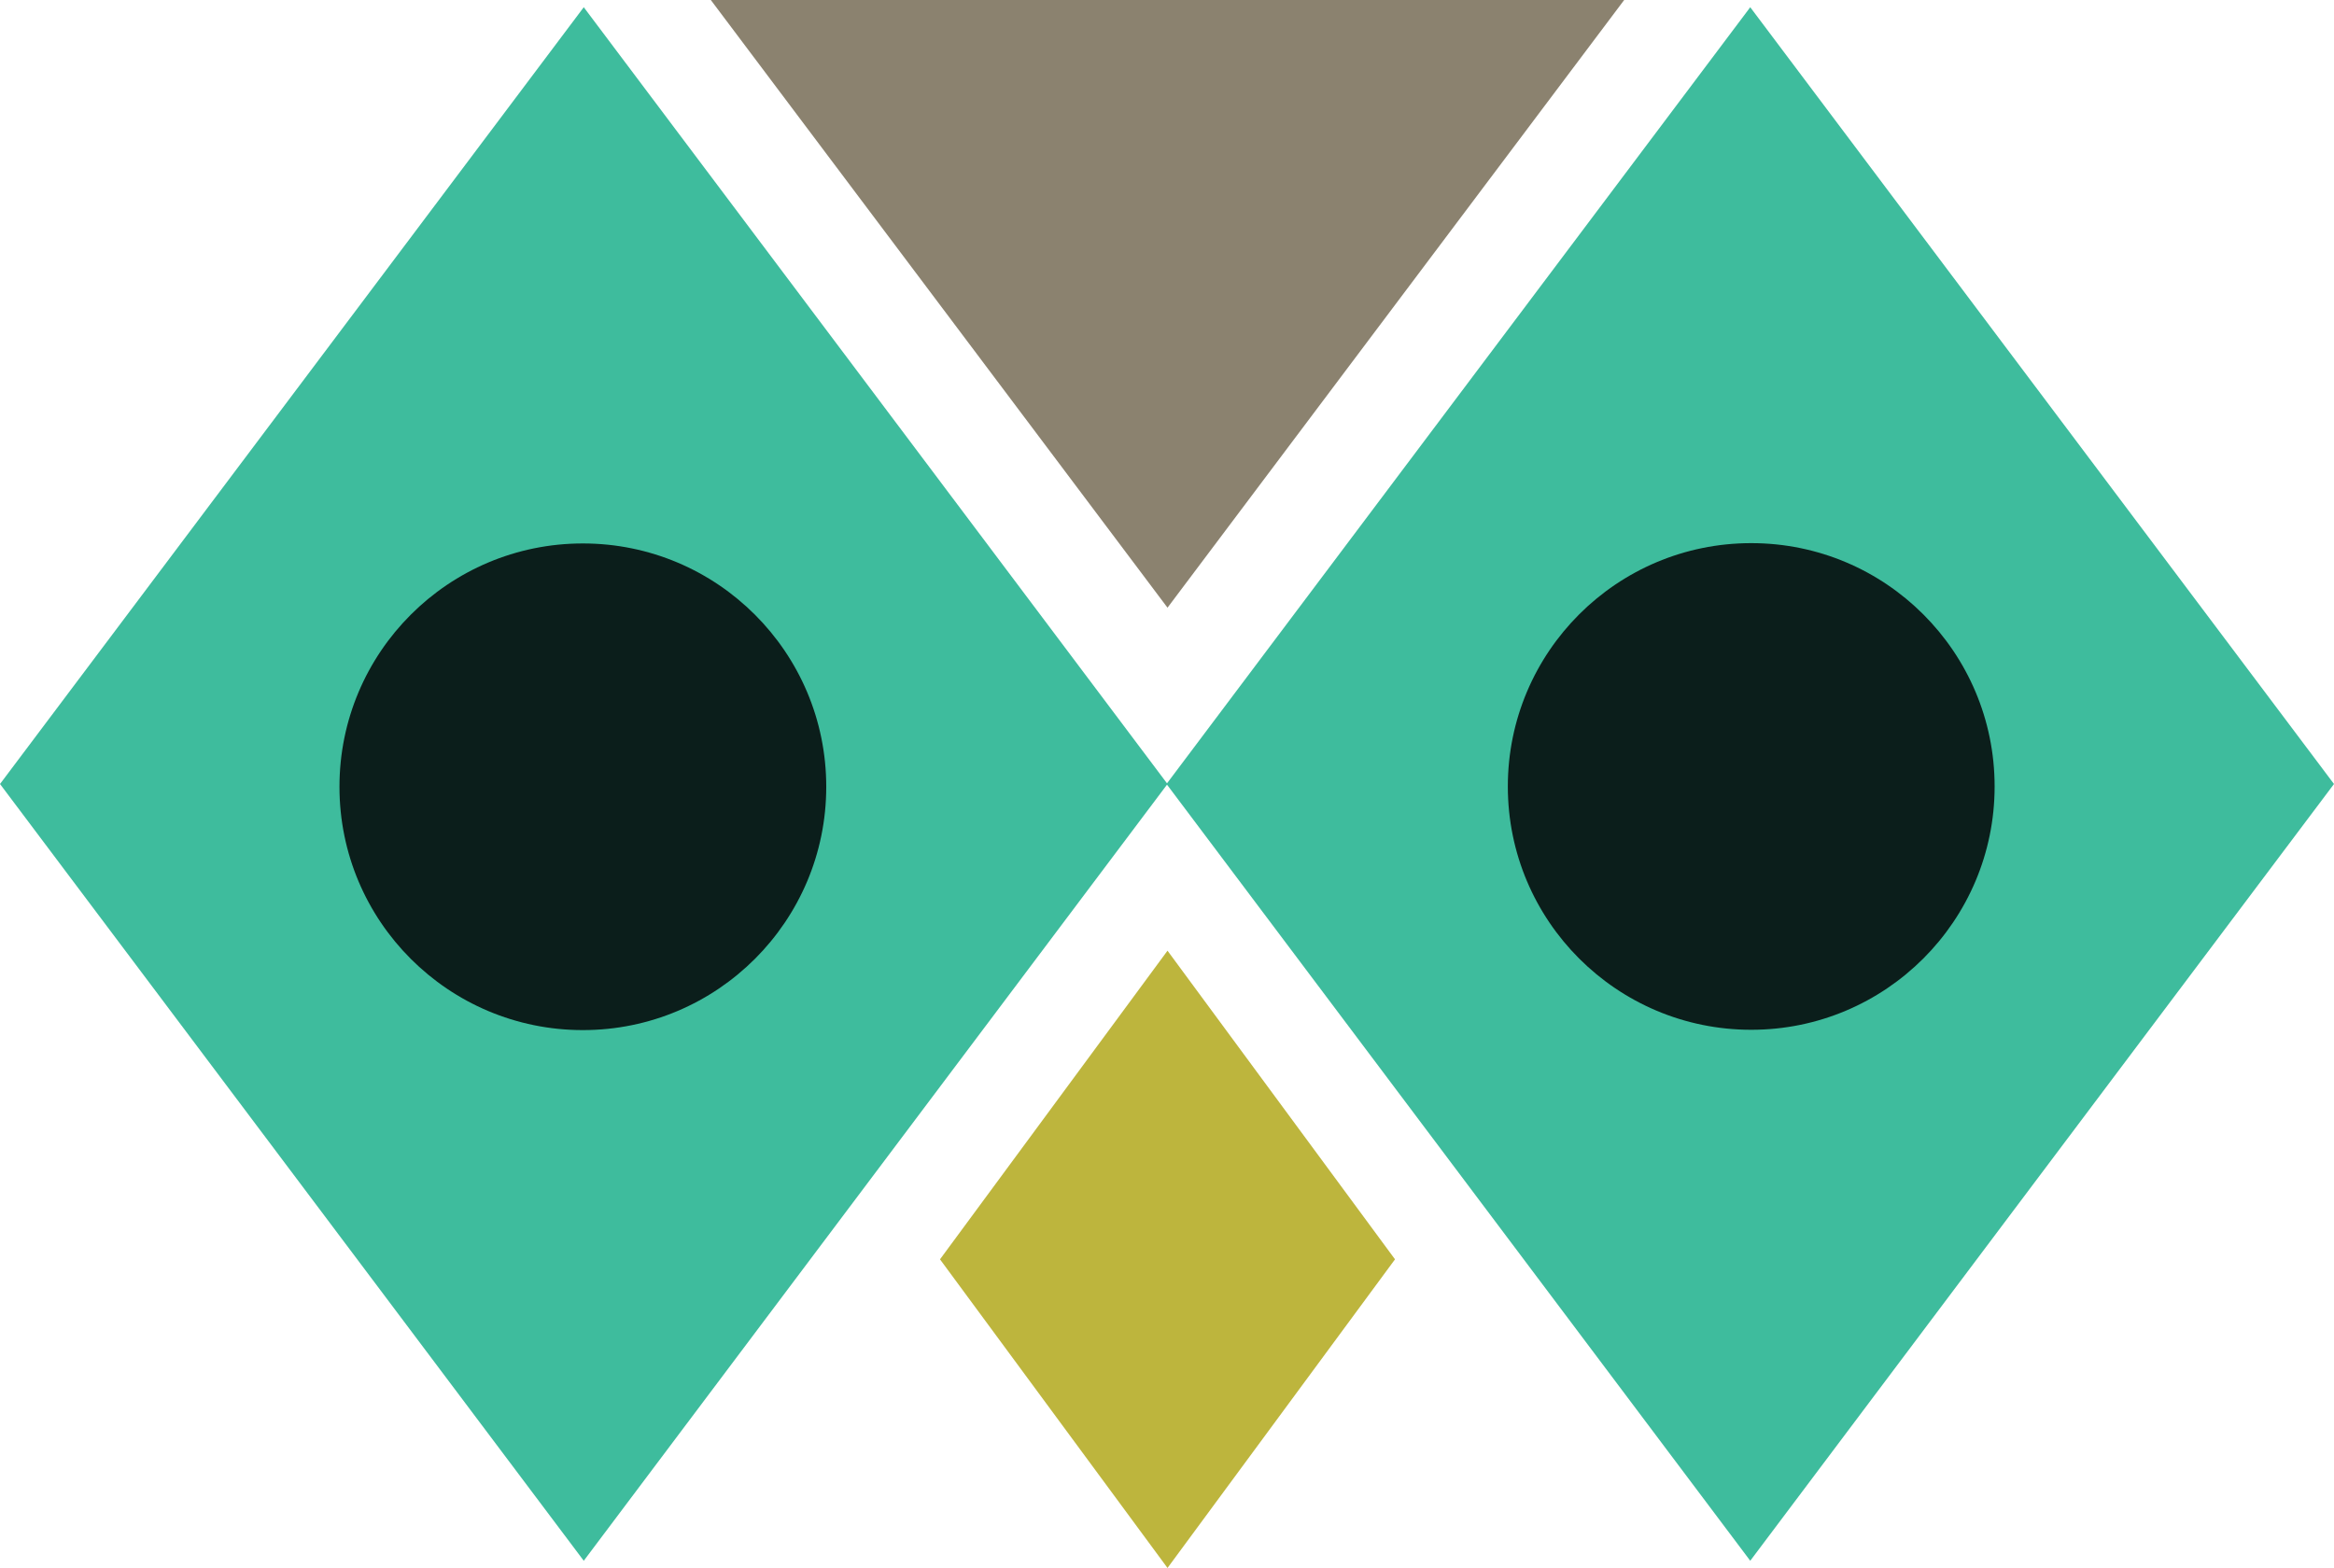
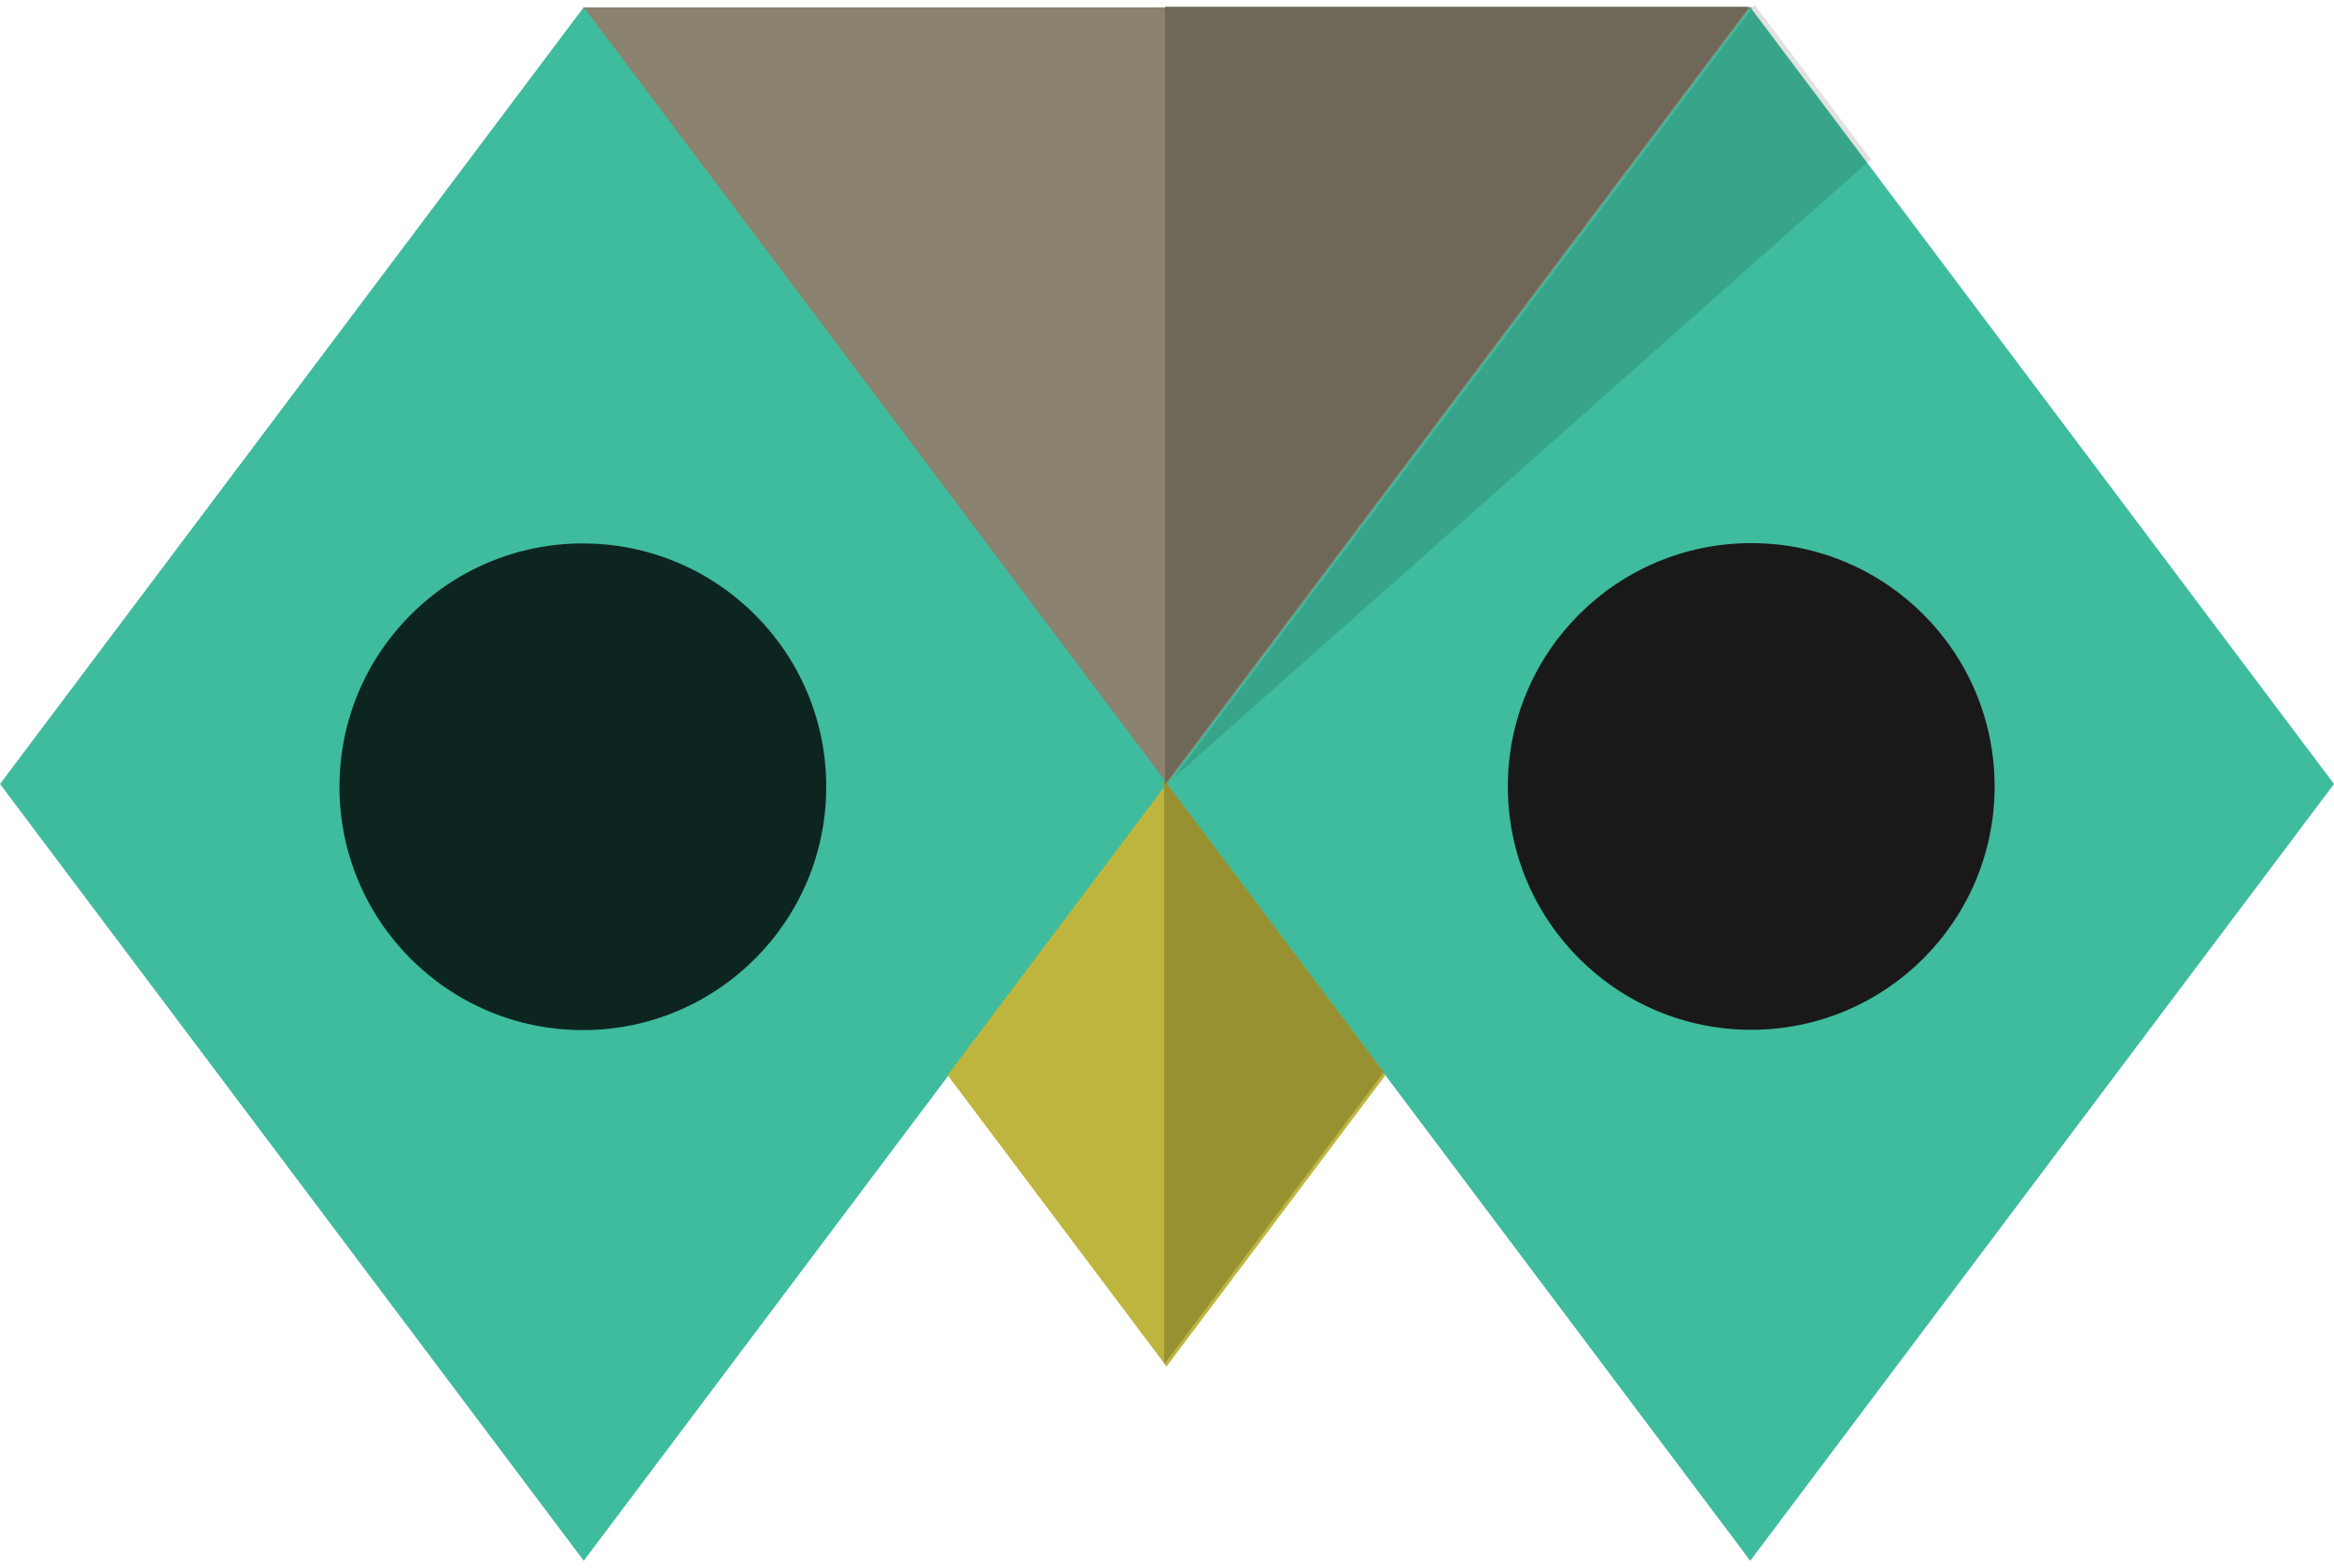
<svg xmlns="http://www.w3.org/2000/svg" width="125.996mm" height="84.667mm" viewBox="0 0 125.996 84.667" version="1.1" id="svg8">
  <defs id="defs2">
    </defs>
  <g id="layer1" transform="translate(-22.70278,-78.97706)">
    <g transform="translate(-34.60601,34.30658)" id="layer1-8">
-       <path id="rect4579-8-4-1-3" d="M 95.681,44.671 120.334,77.485 144.986,44.671 Z" style="opacity:1;fill:#8b826f;fill-opacity:1;stroke:#190404;stroke-width:0.001;stroke-linejoin:round;stroke-miterlimit:4;stroke-dasharray:none;stroke-dashoffset:0;stroke-opacity:1" />
-       <rect transform="matrix(0.6006573,-0.7995066,0.6006573,0.7995066,0,0)" y="154.535" x="45.712" height="52.463" width="52.463" id="rect4579-8" style="opacity:1;fill:#3ebc9d;fill-opacity:1;stroke:#190404;stroke-width:0.001;stroke-linejoin:round;stroke-miterlimit:4;stroke-dasharray:none;stroke-dashoffset:0;stroke-opacity:1" />
-       <rect transform="matrix(0.5932424,-0.8050239,0.5932424,0.8050239,0,0)" y="161.05" x="21.089" height="20.702" width="20.702" id="rect4579-8-5" style="opacity:1;fill:#bdb53d;fill-opacity:1;stroke:#190404;stroke-width:0;stroke-linejoin:round;stroke-miterlimit:4;stroke-dasharray:none;stroke-dashoffset:0;stroke-opacity:1" />
+       <path id="rect4579-8-4-1-3" d="m 88.775,45.067 31.574,42.028 31.574,-42.028 z" style="opacity:1;fill:#8b826f;fill-opacity:1;stroke:#190404;stroke-width:0.001;stroke-linejoin:round;stroke-miterlimit:4;stroke-dasharray:none;stroke-dashoffset:0;stroke-opacity:1" />
+       <rect transform="matrix(0.6006573,-0.7995066,0.6006573,0.7995066,0,0)" y="154.535" x="45.712" height="52.463" width="52.463" id="rect4579-8" style="opacity:1;fill:#3fbb9d;fill-opacity:1;stroke:#190404;stroke-width:0.001;stroke-linejoin:round;stroke-miterlimit:4;stroke-dasharray:none;stroke-dashoffset:0;stroke-opacity:1" />
      <rect transform="matrix(0.6006573,-0.7995066,0.6006573,0.7995066,0,0)" y="102.117" x="-6.706" height="52.463" width="52.463" id="rect4579-8-8" style="opacity:1;fill:#3ebc9d;fill-opacity:1;stroke:#190404;stroke-width:0.001;stroke-linejoin:round;stroke-miterlimit:4;stroke-dasharray:none;stroke-dashoffset:0;stroke-opacity:1" />
-       <circle r="13.139" transform="scale(-1,1)" cy="87.155" cx="-88.773" id="path815-3-5-3-6" style="opacity:1;fill:#0b1e1b;fill-opacity:1;stroke:#413434;stroke-width:0.001;stroke-linejoin:round;stroke-miterlimit:4;stroke-dasharray:none;stroke-dashoffset:0;stroke-opacity:1" />
-       <circle r="13.139" transform="scale(-1,1)" cy="87.138" cx="-151.845" id="path815-3-5-3-6-7" style="opacity:1;fill:#0b1e1b;fill-opacity:1;stroke:#413434;stroke-width:0.001;stroke-linejoin:round;stroke-miterlimit:4;stroke-dasharray:none;stroke-dashoffset:0;stroke-opacity:1" />
+       <circle r="13.139" transform="scale(-1,1)" cy="87.155" cx="-88.773" id="path815-3-5-3-6" style="opacity:1;fill:#0d2521;fill-opacity:1;stroke:#413434;stroke-width:0.001;stroke-linejoin:round;stroke-miterlimit:4;stroke-dasharray:none;stroke-dashoffset:0;stroke-opacity:1" />
+       <circle r="13.139" transform="scale(-1,1)" cy="87.138" cx="-151.845" id="path815-3-5-3-6-7" style="opacity:1;fill:#191919;fill-opacity:1;stroke:#413434;stroke-width:0.001;stroke-linejoin:round;stroke-miterlimit:4;stroke-dasharray:none;stroke-dashoffset:0;stroke-opacity:1" />
+       <rect transform="matrix(0.6006573,-0.7995066,0.6006573,0.7995066,0,0)" y="154.53" x="26.045" height="19.678" width="19.678" id="rect4579-8-8-6" style="opacity:1;fill:#bdb53d;fill-opacity:1;stroke:#190404;stroke-width:0;stroke-linejoin:round;stroke-miterlimit:4;stroke-dasharray:none;stroke-dashoffset:0;stroke-opacity:1" />
+       <path style="opacity:1;fill:#000000;fill-opacity:0;stroke:#190404;stroke-width:0.002;stroke-linejoin:round;stroke-miterlimit:4;stroke-dasharray:none;stroke-dashoffset:0;stroke-opacity:1" d="m -160.908,307.232 c -12.397,-16.794 -22.945,-31.194 -23.44,-31.999 -0.82,-1.334 1.154,-4.247 22.232,-32.8 12.723,-17.235 23.441,-31.336 23.819,-31.336 1.04,0 46.917,62.443 46.557,63.368 -0.28,0.718 -44.92,61.454 -46.133,62.768 -0.272,0.294 -10.637,-13.206 -23.034,-30 z" id="path860" transform="matrix(0.2645833,0,0,0.2645833,57.30879,44.67048)" />
+       <path style="opacity:1;fill:#979131;fill-opacity:1;stroke:#190404;stroke-width:0;stroke-linejoin:round;stroke-miterlimit:4;stroke-dasharray:none;stroke-dashoffset:0;stroke-opacity:1" d="m 120.189,86.832 -0.039,0.052 v 31.362 l 0.039,0.052 11.82,-15.733 z" id="rect4579-8-8-6-0" />
+       <path style="opacity:1;fill:#6f6859;fill-opacity:1;stroke:#190404;stroke-width:0.001;stroke-linejoin:round;stroke-miterlimit:4;stroke-dasharray:none;stroke-dashoffset:0;stroke-opacity:1" d="M 120.203,45.037 V 87.014 L 151.738,45.037 Z" id="rect4579-8-4-1-3-2" />
+       <path style="opacity:1;fill:#000000;fill-opacity:0.118;stroke:#190404;stroke-width:0.003;stroke-linejoin:round;stroke-miterlimit:4;stroke-dasharray:none;stroke-dashoffset:0;stroke-opacity:1" d="M 358 0.973 L 239.535 158.656 L 381.707 32.527 L 358 0.973 z " transform="matrix(0.2645833,0,0,0.2645833,57.30879,44.67048)" id="rect4579-8-3" />
    </g>
  </g>
</svg>
